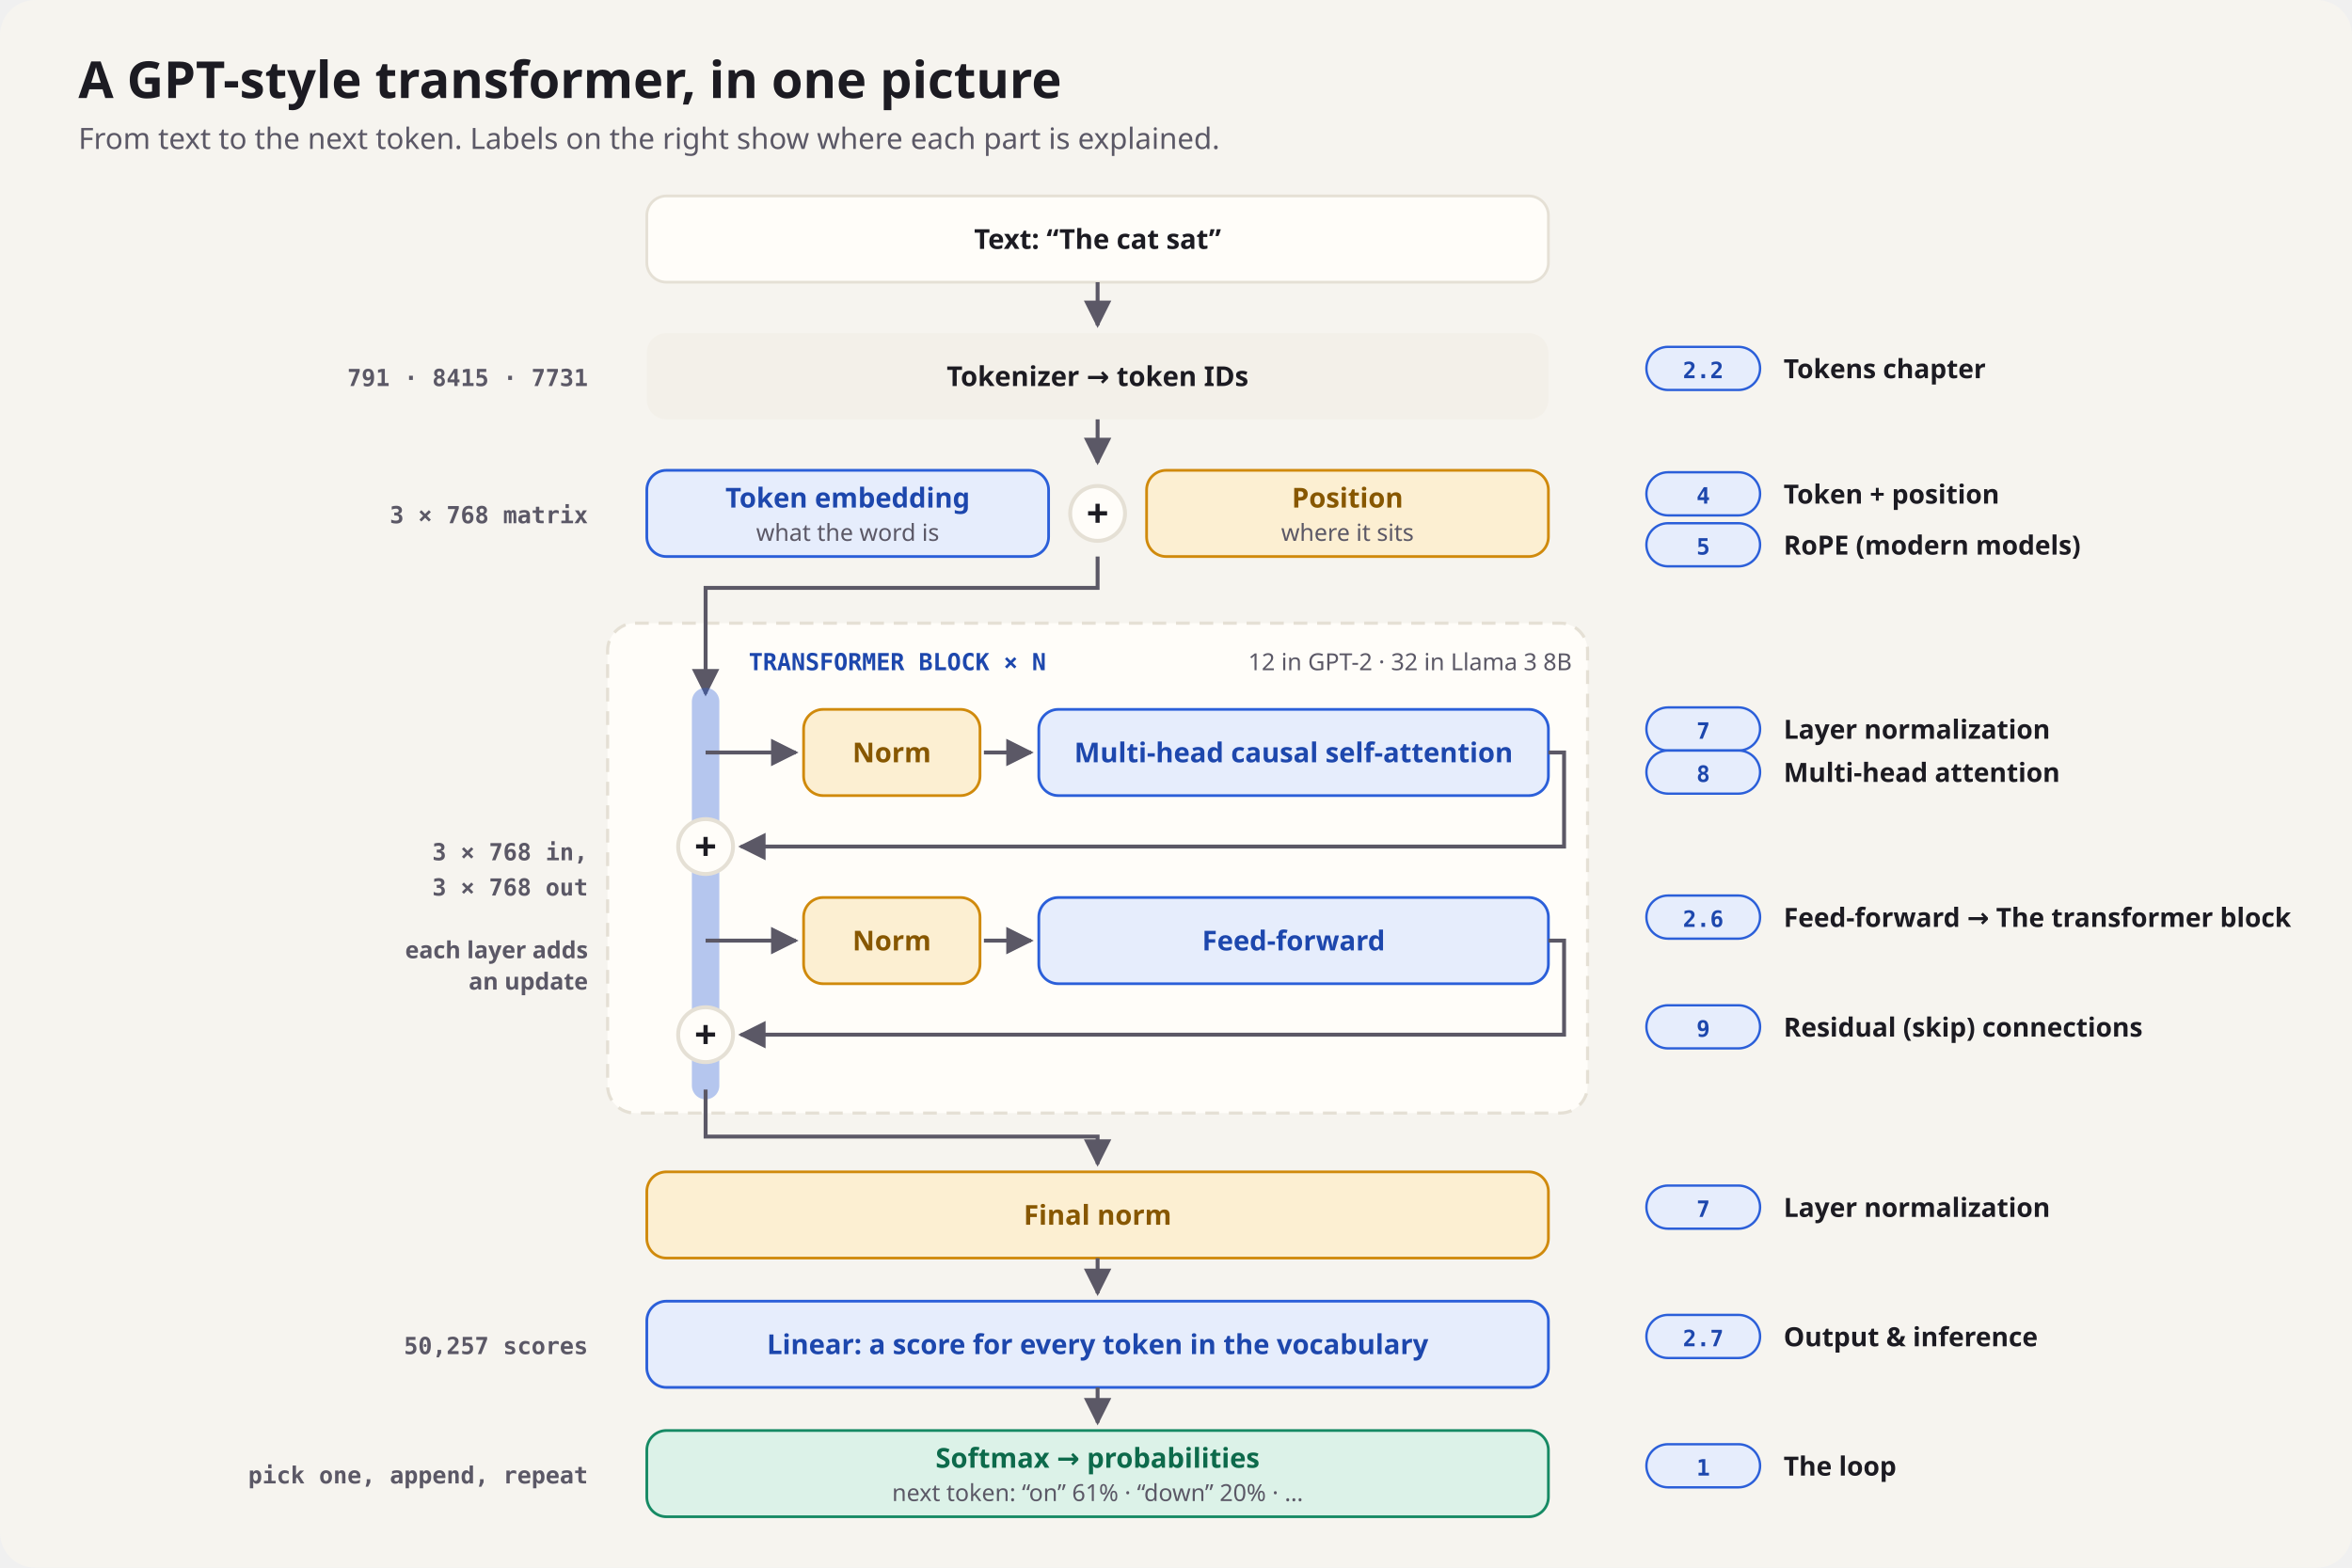
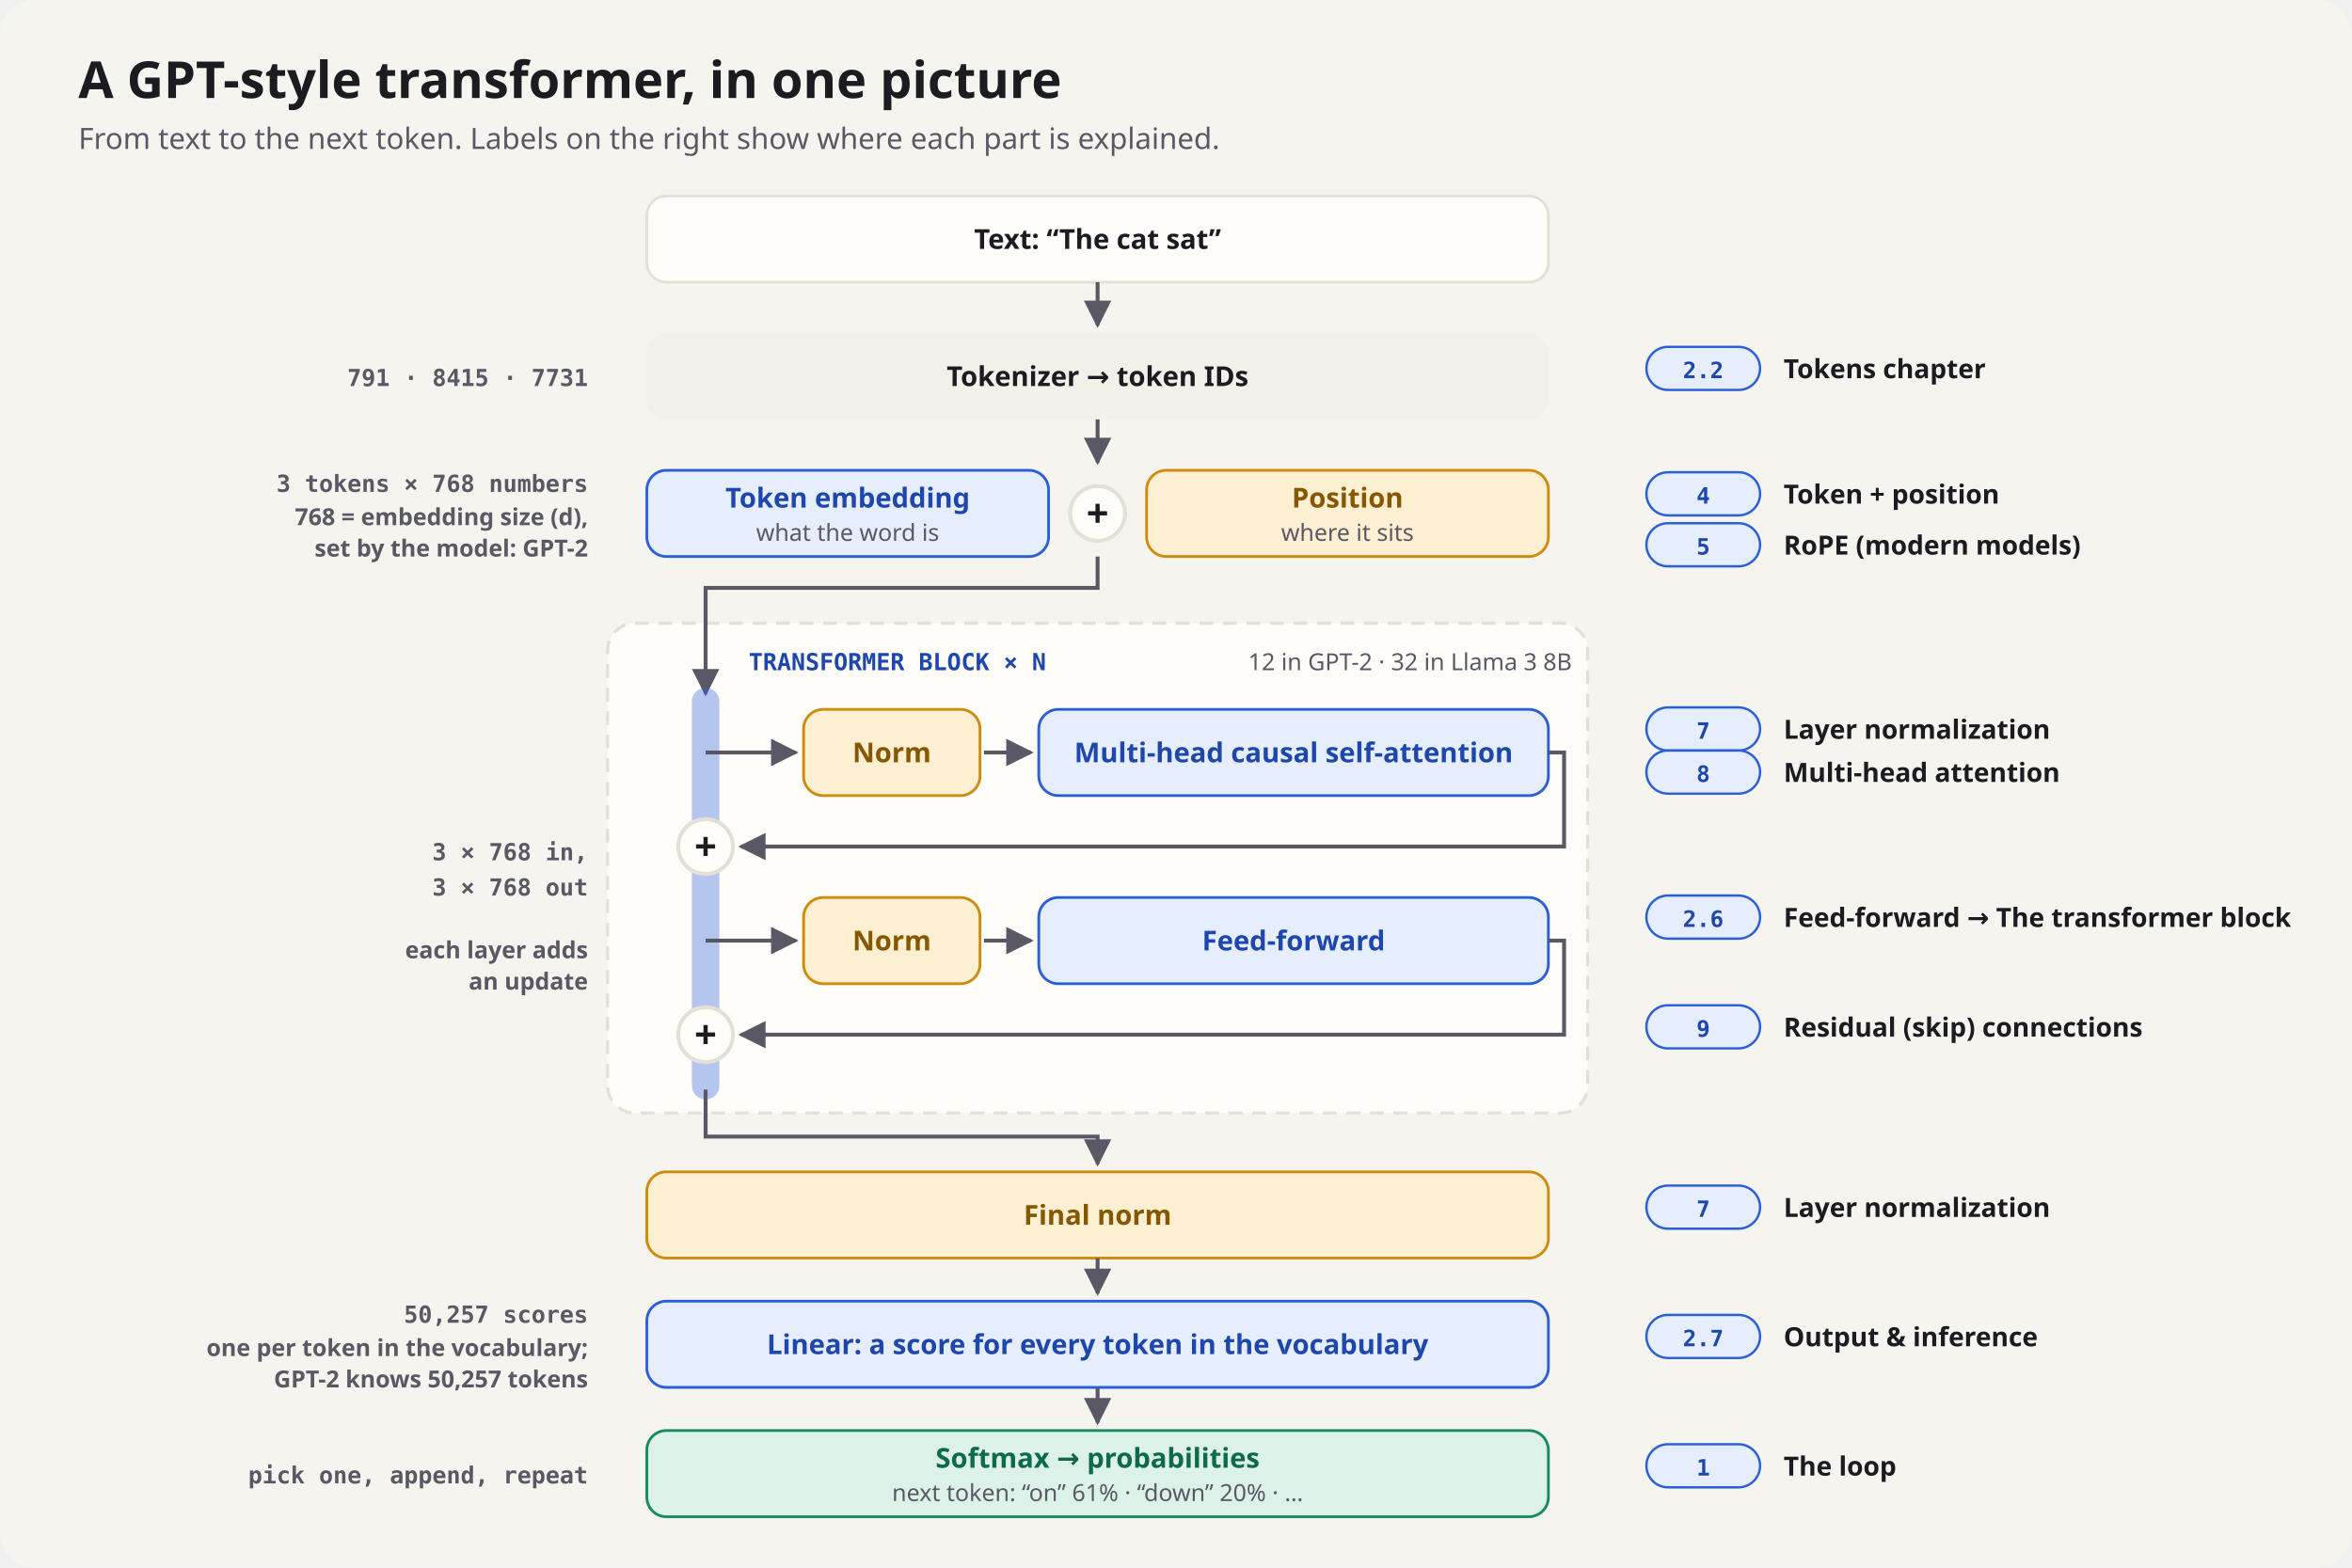
<svg xmlns="http://www.w3.org/2000/svg" viewBox="0 0 1200 800" role="img" aria-labelledby="t d" font-family="'Schibsted Grotesk', ui-sans-serif, system-ui, sans-serif">
  <style>
    .bg{fill:#f6f4ef}.card{fill:#fffdf9;stroke:#e5e0d5}.sunk{fill:#f3f0e9}
    .ink{fill:#1c1b22}.muted{fill:#5b5866}.onacc{fill:#ffffff}
    .acc{fill:#2b5fd9}.accink{fill:#1d47ad}.accsoft{fill:#e6edfc}
    .pos{fill:#168a64}.posink{fill:#0d6a4b}.possoft{fill:#dcf2e8;stroke:#168a64}
    .neg{fill:#d24a2b}.negink{fill:#ad3417}.negsoft{fill:#fbe3da;stroke:#d24a2b}
    .heat{fill:#fcefd2;stroke:#d08a0c}.heatink{fill:#875700}.heatfill{fill:#d08a0c}
    .line{stroke:#5b5866;fill:none;stroke-width:2}.thin{stroke:#e5e0d5;fill:none;stroke-width:1.5}
    .dash{stroke:#2b5fd9;fill:none;stroke-width:2;stroke-dasharray:6 5}
    .sacc{stroke:#2b5fd9;fill:none;stroke-width:2.5}.sheat{stroke:#d08a0c;fill:none;stroke-width:2.5}
    .spos{stroke:#168a64;fill:none;stroke-width:2.5}.sneg{stroke:#d24a2b;fill:none;stroke-width:2.5}
    .edge{stroke:#2b5fd9;fill:none;stroke-width:1;opacity:.45}
    .stream{stroke:#2b5fd9;fill:none;stroke-width:14;stroke-linecap:round;opacity:.35}
    .row{fill:#f3f0e9}.hit{fill:#e6edfc;stroke:#2b5fd9}
    .mono{font-family:'JetBrains Mono',ui-monospace,Menlo,monospace}
    .head{font-size:13px;font-weight:700;letter-spacing:.08em}
    .arrowhead{fill:#5b5866}.arrowacc{fill:#2b5fd9}
  </style>
  <defs>
    <marker id="a" viewBox="0 0 10 10" refX="9" refY="5" markerWidth="7" markerHeight="7" orient="auto-start-reverse">
      <path d="M0 0L10 5L0 10z" class="arrowhead" />
    </marker>
  </defs>
  <rect class="bg" width="1200" height="800" rx="18" />
  <text x="40" y="50" text-anchor="start" class="ink" font-size="26" font-weight="700">A GPT-style transformer, in one picture</text>
  <text x="40" y="76" text-anchor="start" class="muted" font-size="15">From text to the next token. Labels on the right show where each part is explained.</text>
  <rect class="card" x="330" y="100" width="460" height="44" rx="10" stroke-width="1.4" />
  <text x="560.0" y="127.0" text-anchor="middle" class="ink" font-size="14" font-weight="700">Text: “The cat sat”</text>
  <line class="line" x1="560" y1="144" x2="560" y2="166" marker-end="url(#a)" />
  <rect class="sunk" x="330" y="170" width="460" height="44" rx="10" stroke-width="1.4" />
  <text x="560.0" y="197.0" text-anchor="middle" class="ink" font-size="14" font-weight="700">Tokenizer → token IDs</text>
  <text x="300" y="197" text-anchor="end" class="muted mono" font-size="12" font-weight="600">791 · 8415 · 7731</text>
  <rect class="hit" x="840" y="177" width="58" height="22" rx="11" stroke-width="1.2" />
  <text x="869" y="193" text-anchor="middle" class="accink mono" font-size="11.5" font-weight="700">2.2</text>
  <text x="910" y="193" text-anchor="start" class="ink" font-size="13.5" font-weight="600">Tokens chapter</text>
  <line class="line" x1="560" y1="214" x2="560" y2="236" marker-end="url(#a)" />
  <rect class="hit" x="330" y="240" width="205" height="44" rx="10" stroke-width="1.4" />
  <text x="432.5" y="259" text-anchor="middle" class="accink" font-size="14" font-weight="700">Token embedding</text>
  <text x="432.5" y="276" text-anchor="middle" class="muted" font-size="12">what the word is</text>
  <circle class="card" cx="560" cy="262" r="14" stroke-width="2" />
  <text x="560" y="269" text-anchor="middle" class="ink" font-size="20" font-weight="700">+</text>
  <rect class="heat" x="585" y="240" width="205" height="44" rx="10" stroke-width="1.4" />
  <text x="687.5" y="259" text-anchor="middle" class="heatink" font-size="14" font-weight="700">Position</text>
  <text x="687.5" y="276" text-anchor="middle" class="muted" font-size="12">where it sits</text>
-   <text x="300" y="267" text-anchor="end" class="muted mono" font-size="12" font-weight="600">3 × 768 matrix</text>
+   <text x="300" y="251" text-anchor="end" class="muted mono" font-size="12" font-weight="600">3 tokens × 768 numbers</text>
+   <text x="300" y="268" text-anchor="end" class="muted" font-size="12" font-weight="600">768 = embedding size (d),</text>
+   <text x="300" y="284" text-anchor="end" class="muted" font-size="12" font-weight="600">set by the model: GPT-2</text>
  <rect class="hit" x="840" y="241" width="58" height="22" rx="11" stroke-width="1.2" />
  <text x="869" y="257" text-anchor="middle" class="accink mono" font-size="11.5" font-weight="700">4</text>
  <text x="910" y="257" text-anchor="start" class="ink" font-size="13.5" font-weight="600">Token + position</text>
  <rect class="hit" x="840" y="267" width="58" height="22" rx="11" stroke-width="1.2" />
  <text x="869" y="283" text-anchor="middle" class="accink mono" font-size="11.5" font-weight="700">5</text>
  <text x="910" y="283" text-anchor="start" class="ink" font-size="13.5" font-weight="600">RoPE (modern models)</text>
  <rect class="card" x="310" y="318" width="500" height="250" rx="14" stroke-width="1.6" stroke-dasharray="7 5" />
  <text x="802" y="342" text-anchor="end" class="muted" font-size="12">12 in GPT-2 · 32 in Llama 3 8B</text>
  <text x="382" y="342" text-anchor="start" class="accink mono" font-size="12" font-weight="700">TRANSFORMER BLOCK × N</text>
  <path class="line" d="M560 284 V300 H360 V354" marker-end="url(#a)" />
  <line class="stream" x1="360" y1="358" x2="360" y2="554" />
  <line class="line" x1="360" y1="384" x2="406" y2="384" marker-end="url(#a)" />
  <rect class="heat" x="410" y="362" width="90" height="44" rx="10" stroke-width="1.4" />
  <text x="455.0" y="389.0" text-anchor="middle" class="heatink" font-size="14" font-weight="700">Norm</text>
  <line class="line" x1="502" y1="384" x2="526" y2="384" marker-end="url(#a)" />
  <rect class="hit" x="530" y="362" width="260" height="44" rx="10" stroke-width="1.4" />
  <text x="660.0" y="389.0" text-anchor="middle" class="accink" font-size="14" font-weight="700">Multi-head causal self-attention</text>
  <path class="line" d="M790 384 H798 V432 H378" marker-end="url(#a)" />
  <circle class="card" cx="360" cy="432" r="14" stroke-width="2" />
  <text x="360" y="439" text-anchor="middle" class="ink" font-size="20" font-weight="700">+</text>
  <rect class="hit" x="840" y="361" width="58" height="22" rx="11" stroke-width="1.2" />
  <text x="869" y="377" text-anchor="middle" class="accink mono" font-size="11.5" font-weight="700">7</text>
  <text x="910" y="377" text-anchor="start" class="ink" font-size="13.5" font-weight="600">Layer normalization</text>
  <rect class="hit" x="840" y="383" width="58" height="22" rx="11" stroke-width="1.2" />
  <text x="869" y="399" text-anchor="middle" class="accink mono" font-size="11.5" font-weight="700">8</text>
  <text x="910" y="399" text-anchor="start" class="ink" font-size="13.5" font-weight="600">Multi-head attention</text>
  <line class="line" x1="360" y1="480" x2="406" y2="480" marker-end="url(#a)" />
  <rect class="heat" x="410" y="458" width="90" height="44" rx="10" stroke-width="1.4" />
  <text x="455.0" y="485.0" text-anchor="middle" class="heatink" font-size="14" font-weight="700">Norm</text>
  <line class="line" x1="502" y1="480" x2="526" y2="480" marker-end="url(#a)" />
  <rect class="hit" x="530" y="458" width="260" height="44" rx="10" stroke-width="1.4" />
  <text x="660.0" y="485.0" text-anchor="middle" class="accink" font-size="14" font-weight="700">Feed-forward</text>
  <path class="line" d="M790 480 H798 V528 H378" marker-end="url(#a)" />
  <circle class="card" cx="360" cy="528" r="14" stroke-width="2" />
  <text x="360" y="535" text-anchor="middle" class="ink" font-size="20" font-weight="700">+</text>
  <rect class="hit" x="840" y="457" width="58" height="22" rx="11" stroke-width="1.2" />
  <text x="869" y="473" text-anchor="middle" class="accink mono" font-size="11.5" font-weight="700">2.6</text>
  <text x="910" y="473" text-anchor="start" class="ink" font-size="13.5" font-weight="600">Feed-forward → The transformer block</text>
  <rect class="hit" x="840" y="513" width="58" height="22" rx="11" stroke-width="1.2" />
  <text x="869" y="529" text-anchor="middle" class="accink mono" font-size="11.5" font-weight="700">9</text>
  <text x="910" y="529" text-anchor="start" class="ink" font-size="13.5" font-weight="600">Residual (skip) connections</text>
  <text x="300" y="439" text-anchor="end" class="muted mono" font-size="12" font-weight="600">3 × 768 in,</text>
  <text x="300" y="457" text-anchor="end" class="muted mono" font-size="12" font-weight="600">3 × 768 out</text>
  <text x="300" y="489" text-anchor="end" class="muted" font-size="12" font-weight="600">each layer adds</text>
  <text x="300" y="505" text-anchor="end" class="muted" font-size="12" font-weight="600">an update</text>
  <path class="line" d="M360 556 V580 H560 V594" marker-end="url(#a)" />
  <rect class="heat" x="330" y="598" width="460" height="44" rx="10" stroke-width="1.4" />
  <text x="560.0" y="625.0" text-anchor="middle" class="heatink" font-size="14" font-weight="700">Final norm</text>
  <rect class="hit" x="840" y="605" width="58" height="22" rx="11" stroke-width="1.2" />
  <text x="869" y="621" text-anchor="middle" class="accink mono" font-size="11.5" font-weight="700">7</text>
  <text x="910" y="621" text-anchor="start" class="ink" font-size="13.5" font-weight="600">Layer normalization</text>
  <line class="line" x1="560" y1="642" x2="560" y2="660" marker-end="url(#a)" />
  <rect class="hit" x="330" y="664" width="460" height="44" rx="10" stroke-width="1.4" />
  <text x="560.0" y="691.0" text-anchor="middle" class="accink" font-size="14" font-weight="700">Linear: a score for every token in the vocabulary</text>
-   <text x="300" y="691" text-anchor="end" class="muted mono" font-size="12" font-weight="600">50,257 scores</text>
+   <text x="300" y="675" text-anchor="end" class="muted mono" font-size="12" font-weight="600">50,257 scores</text>
+   <text x="300" y="692" text-anchor="end" class="muted" font-size="12" font-weight="600">one per token in the vocabulary;</text>
+   <text x="300" y="708" text-anchor="end" class="muted" font-size="12" font-weight="600">GPT-2 knows 50,257 tokens</text>
  <rect class="hit" x="840" y="671" width="58" height="22" rx="11" stroke-width="1.2" />
  <text x="869" y="687" text-anchor="middle" class="accink mono" font-size="11.5" font-weight="700">2.7</text>
  <text x="910" y="687" text-anchor="start" class="ink" font-size="13.5" font-weight="600">Output &amp; inference</text>
  <line class="line" x1="560" y1="708" x2="560" y2="726" marker-end="url(#a)" />
  <rect class="possoft" x="330" y="730" width="460" height="44" rx="10" stroke-width="1.4" />
  <text x="560.0" y="749" text-anchor="middle" class="posink" font-size="14" font-weight="700">Softmax → probabilities</text>
  <text x="560.0" y="766" text-anchor="middle" class="muted" font-size="12">next token: “on” 61% · “down” 20% · …</text>
  <text x="300" y="757" text-anchor="end" class="muted mono" font-size="12" font-weight="600">pick one, append, repeat</text>
  <rect class="hit" x="840" y="737" width="58" height="22" rx="11" stroke-width="1.2" />
  <text x="869" y="753" text-anchor="middle" class="accink mono" font-size="11.5" font-weight="700">1</text>
  <text x="910" y="753" text-anchor="start" class="ink" font-size="13.5" font-weight="600">The loop</text>
</svg>
